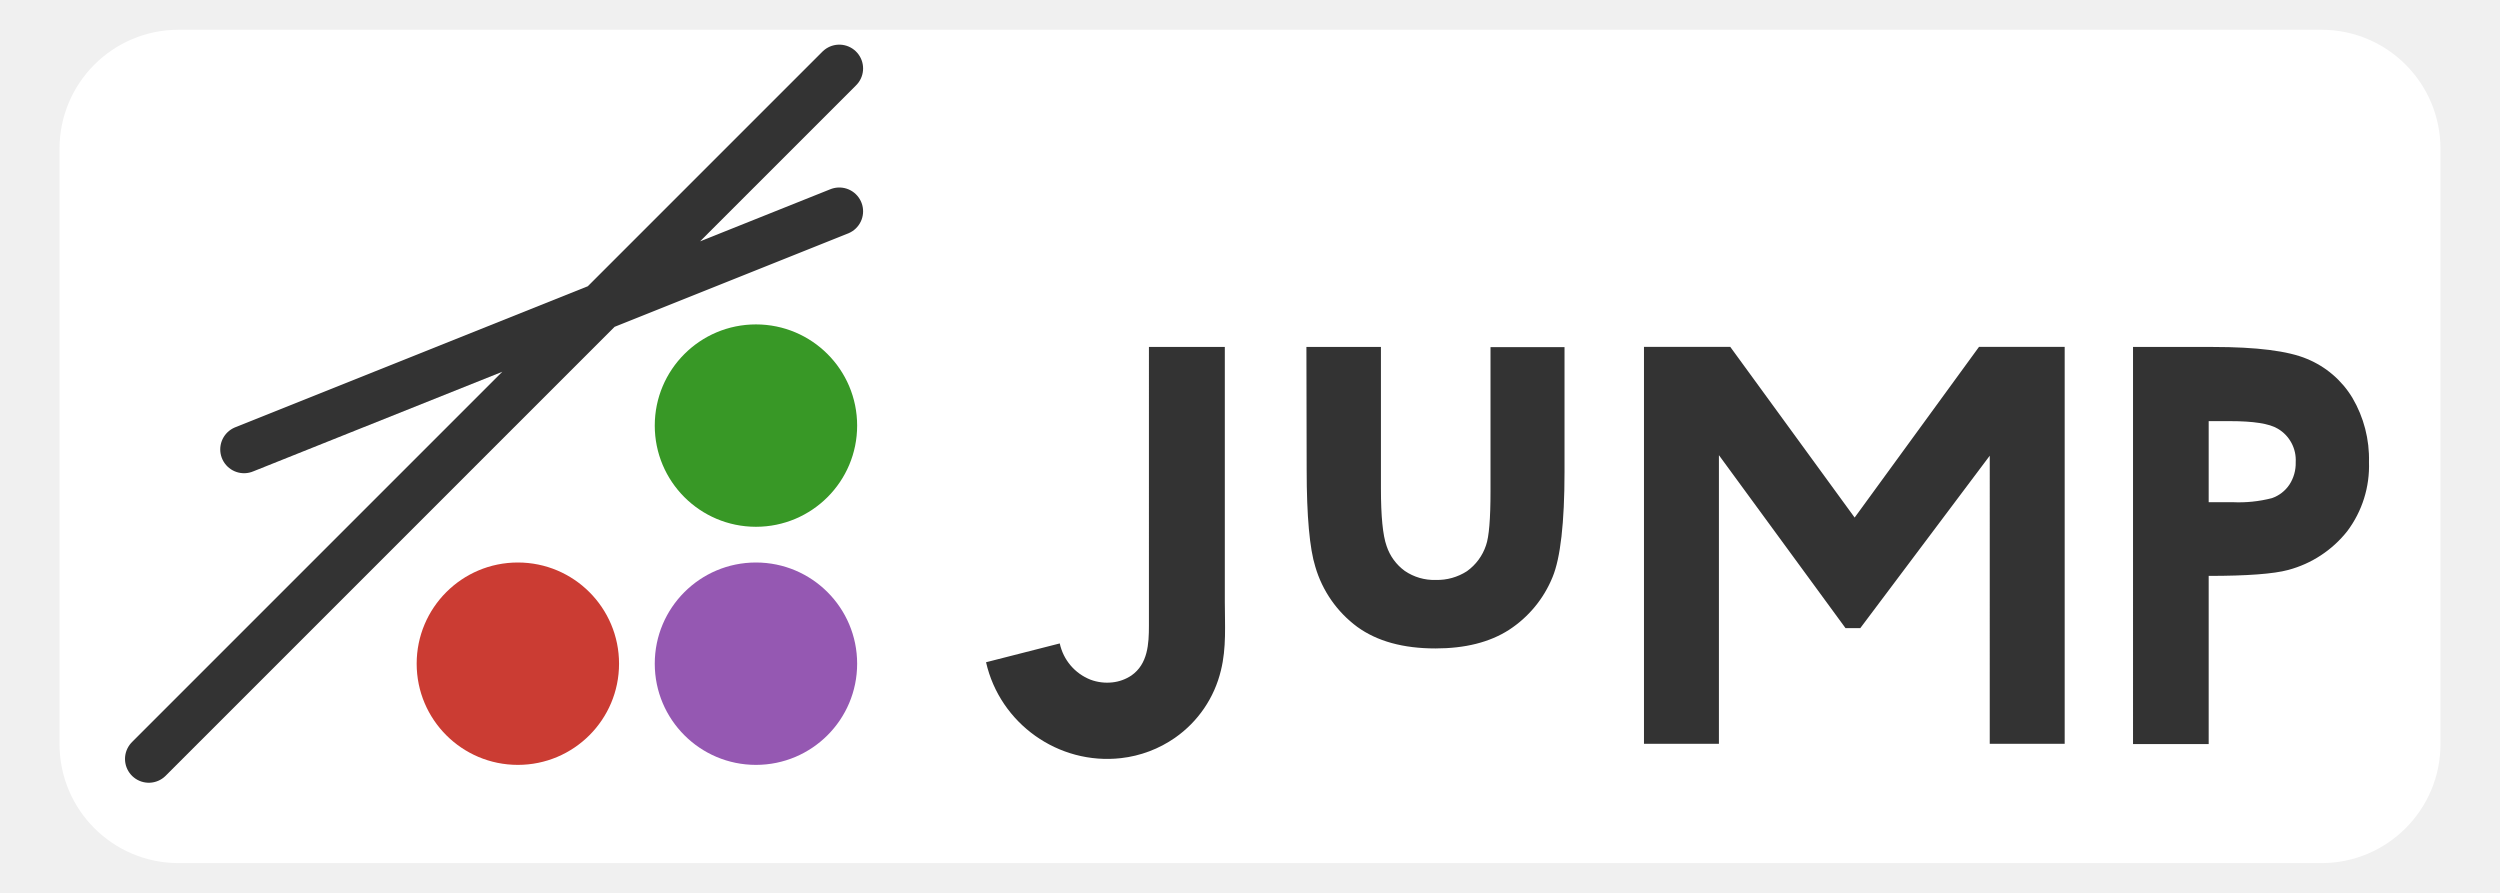
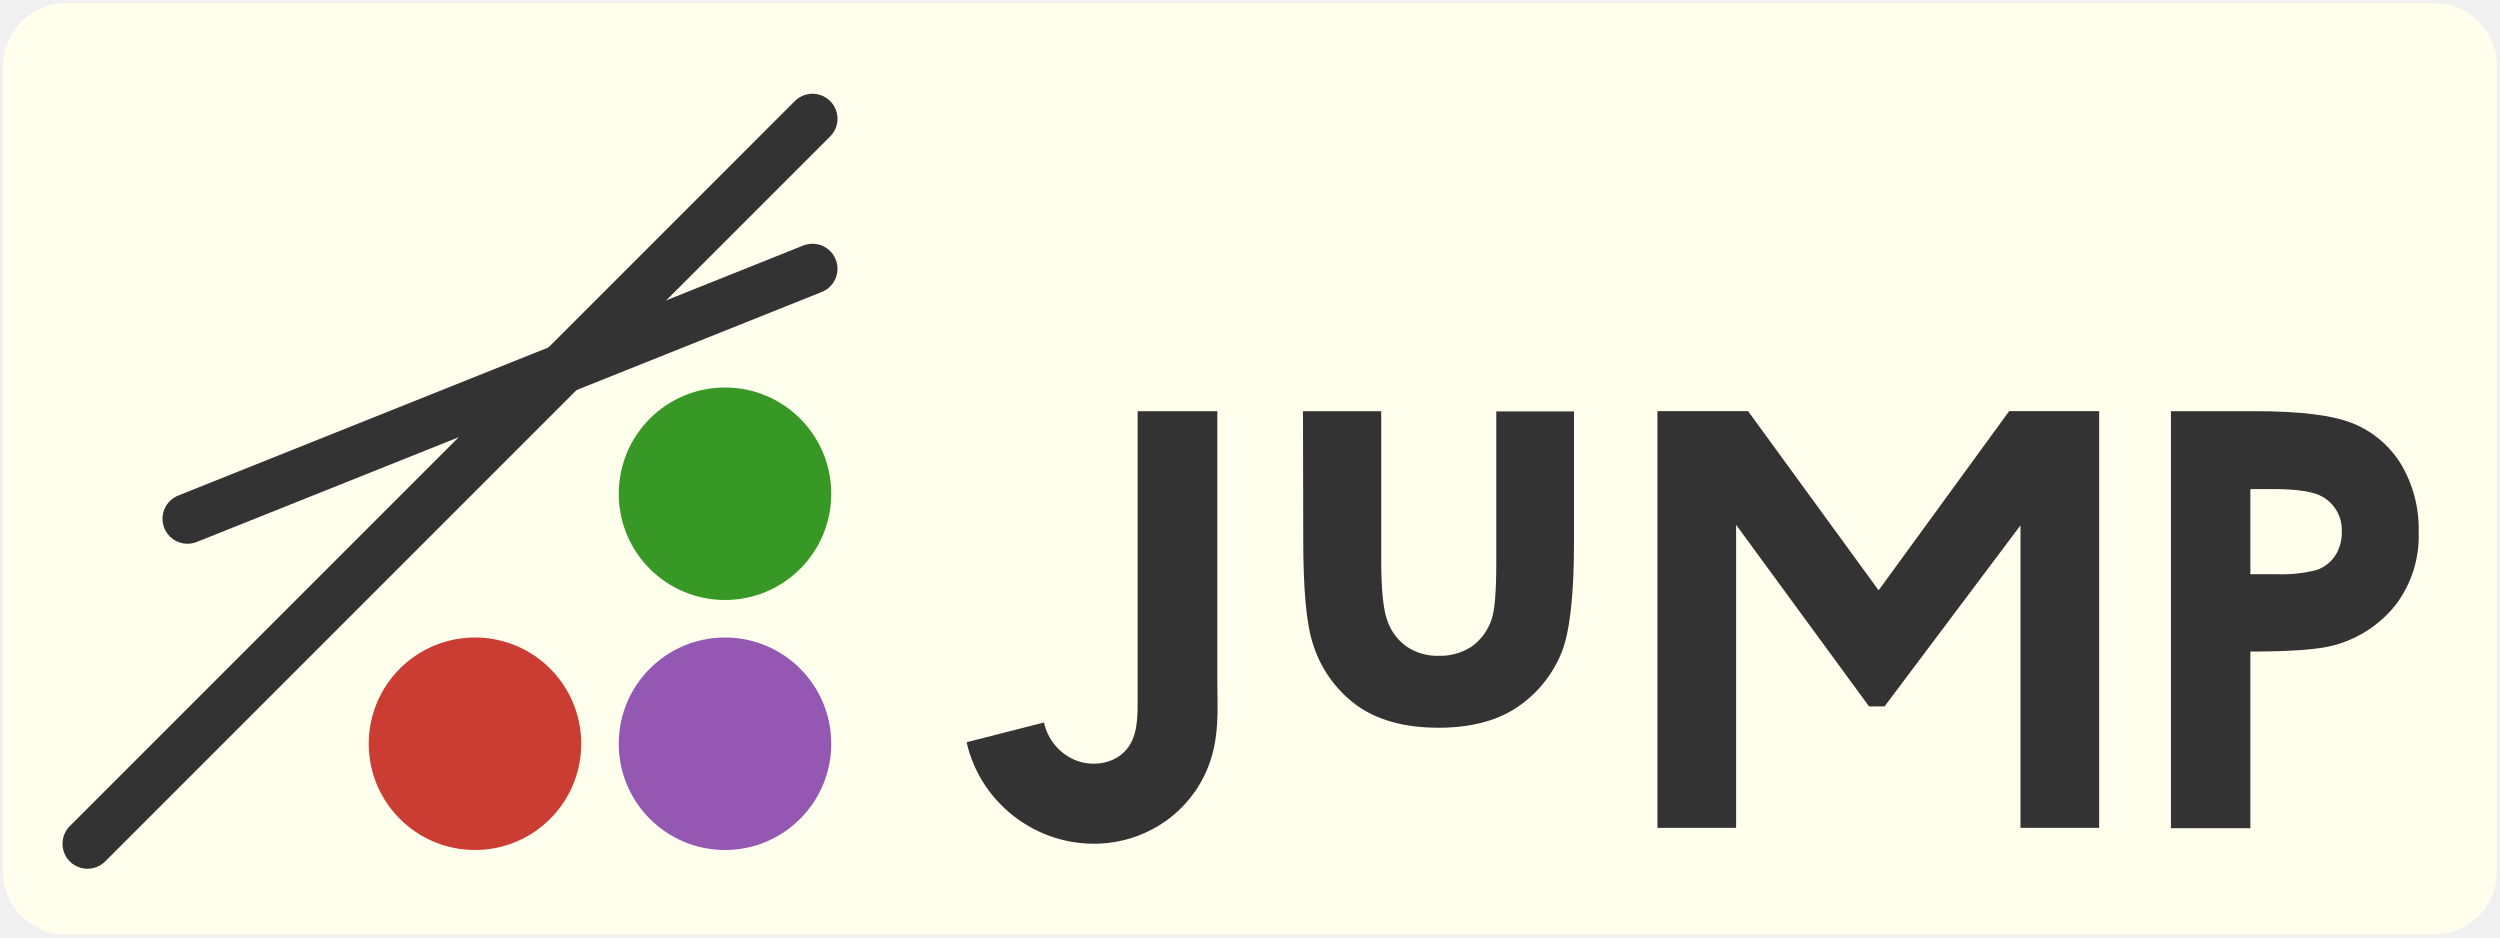
- <svg xmlns="http://www.w3.org/2000/svg" viewBox="0 0 420 150">
-   <path d="M410 75v50c0 11.047-8.953 20-20 20H30c-11.047 0-20-8.953-20-20V25c0-11.047 8.953-20 20-20h360c11.047 0 20 8.953 20 20zm0 0" fill="#fff" />
-   <path d="M41 75.5l100-40M25 127.5l116-116" fill="none" stroke-width="8" stroke-linecap="round" stroke="#333" stroke-miterlimit="10" />
-   <path d="M104 111.5c0 9.39-7.61 17-17 17s-17-7.61-17-17 7.61-17 17-17 17 7.61 17 17" fill="#cb3c33" />
-   <path d="M144 71.5c0 9.39-7.61 17-17 17s-17-7.61-17-17 7.61-17 17-17 17 7.61 17 17" fill="#389826" />
-   <path d="M144 111.5c0 9.39-7.61 17-17 17s-17-7.61-17-17 7.61-17 17-17 17 7.61 17 17" fill="#9558b2" />
-   <path d="M193.02 58.29h12.75v42.827c0 3.863.289 7.711-.653 11.5a19.252 19.252 0 01-7.719 11.332 19.73 19.73 0 01-9.07 3.418c-10.504 1.188-20.332-5.797-22.672-16.11l12.383-3.16a8.446 8.446 0 005.168 6.09c1.172.438 2.43.59 3.672.454a7.093 7.093 0 003.2-1.16c2.769-1.93 2.94-5.34 2.94-8.34zm26.457 0h12.52v23.808c0 4.613.312 7.84.952 9.632a8.445 8.445 0 003.059 4.188 8.742 8.742 0 005.199 1.512 9.192 9.192 0 005.242-1.47 8.685 8.685 0 003.2-4.343c.507-1.418.757-4.457.757-9.117V58.32h12.434v20.918c0 8.61-.692 14.52-2 17.692a19.188 19.188 0 01-7.344 8.898c-3.238 2.074-7.351 3.11-12.34 3.11-5.418 0-9.793-1.204-13.129-3.618a19.272 19.272 0 01-7.058-10.12c-.942-3-1.45-8.442-1.45-16.321zm114.8 66.67h12.59V58.278H332.47l-20.89 28.672-20.892-28.672h-14.5v66.684h12.59V76.469l21.27 29.058h2.48l21.75-28.968zm24.07-66.67h13.462c7.332 0 12.586.667 15.757 2a16.027 16.027 0 017.633 6.538 20.247 20.247 0 012.79 10.8 18.249 18.249 0 01-3.65 11.61 18.818 18.818 0 01-9.91 6.512c-2.44.664-6.898 1-13.37 1v28.258h-12.711zm12.712 26.077h4c2.23.106 4.464-.12 6.628-.68a5.817 5.817 0 002.922-2.25 6.542 6.542 0 001.07-3.789 6.109 6.109 0 00-3-5.62c-1.421-.868-4.113-1.278-8.05-1.278h-3.57zm0 0" fill="#333" />
+ <svg xmlns="http://www.w3.org/2000/svg" width="400pt" height="150pt" viewBox="0 0 400 150" version="1.1">
+   <g id="surface2086">
+     <path style=" stroke:none;fill-rule:nonzero;fill:rgb(100%,100%,93.333%);fill-opacity:1;" d="M 200 149.5 L 10.5 149.5 C 4.977 149.5 0.5 145.023 0.5 139.5 L 0.5 10.5 C 0.5 4.977 4.977 0.5 10.5 0.5 L 389.5 0.5 C 395.023 0.5 399.5 4.977 399.5 10.5 L 399.5 139.5 C 399.5 145.023 395.023 149.5 389.5 149.5 Z M 200 149.5 " />
+     <path style="fill:none;stroke-width:8;stroke-linecap:round;stroke-linejoin:miter;stroke:rgb(20%,20%,20%);stroke-opacity:1;stroke-miterlimit:10;" d="M 30 83 L 130 43 " />
+     <path style="fill:none;stroke-width:8;stroke-linecap:round;stroke-linejoin:miter;stroke:rgb(20%,20%,20%);stroke-opacity:1;stroke-miterlimit:10;" d="M 14 135 L 130 19 " />
+     <path style=" stroke:none;fill-rule:nonzero;fill:rgb(79.6%,23.5%,20%);fill-opacity:1;" d="M 93 119 C 93 128.391 85.391 136 76 136 C 66.609 136 59 128.391 59 119 C 59 109.609 66.609 102 76 102 C 85.391 102 93 109.609 93 119 " />
+     <path style=" stroke:none;fill-rule:nonzero;fill:rgb(22%,59.6%,14.9%);fill-opacity:1;" d="M 133 79 C 133 88.391 125.391 96 116 96 C 106.609 96 99 88.391 99 79 C 99 69.609 106.609 62 116 62 C 125.391 62 133 69.609 133 79 " />
+     <path style=" stroke:none;fill-rule:nonzero;fill:rgb(58.4%,34.5%,69.8%);fill-opacity:1;" d="M 133 119 C 133 128.391 125.391 136 116 136 C 106.609 136 99 128.391 99 119 C 99 109.609 106.609 102 116 102 C 125.391 102 133 109.609 133 119 " />
+     <path style=" stroke:none;fill-rule:nonzero;fill:rgb(20%,20%,20%);fill-opacity:1;" d="M 182.02 65.789 L 194.77 65.789 L 194.77 108.617 C 194.77 112.48 195.059 116.328 194.117 120.117 C 193.023 124.715 190.273 128.746 186.398 131.449 C 183.707 133.324 180.59 134.5 177.328 134.867 C 166.824 136.055 156.996 129.07 154.656 118.758 L 167.039 115.598 C 167.633 118.363 169.574 120.656 172.207 121.688 C 173.379 122.125 174.637 122.277 175.879 122.141 C 177.023 122.02 178.121 121.621 179.078 120.98 C 181.848 119.051 182.02 115.641 182.02 112.641 Z M 208.477 65.789 L 220.996 65.789 L 220.996 89.598 C 220.996 94.211 221.309 97.438 221.949 99.23 C 222.504 100.91 223.574 102.379 225.008 103.418 C 226.539 104.461 228.359 104.988 230.207 104.93 C 232.062 104.98 233.891 104.469 235.449 103.461 C 236.949 102.391 238.07 100.867 238.648 99.117 C 239.156 97.699 239.406 94.66 239.406 90 L 239.406 65.82 L 251.84 65.82 L 251.84 86.738 C 251.84 95.348 251.148 101.258 249.84 104.43 C 248.363 108.078 245.801 111.184 242.496 113.328 C 239.258 115.402 235.145 116.438 230.156 116.438 C 224.738 116.438 220.363 115.234 217.027 112.82 C 213.629 110.312 211.148 106.754 209.969 102.699 C 209.027 99.699 208.52 94.258 208.52 86.379 Z M 323.277 132.461 L 335.867 132.461 L 335.867 65.777 L 321.469 65.777 L 300.578 94.449 L 279.688 65.777 L 265.188 65.777 L 265.188 132.461 L 277.777 132.461 L 277.777 83.969 L 299.047 113.027 L 301.527 113.027 L 323.277 84.059 Z M 347.348 65.789 L 360.809 65.789 C 368.141 65.789 373.395 66.457 376.566 67.789 C 379.746 69.094 382.422 71.387 384.199 74.328 C 386.121 77.598 387.09 81.34 386.988 85.129 C 387.137 89.301 385.848 93.402 383.34 96.738 C 380.824 99.922 377.348 102.203 373.43 103.25 C 370.988 103.914 366.531 104.25 360.059 104.25 L 360.059 132.508 L 347.348 132.508 Z M 360.059 91.867 L 364.059 91.867 C 366.289 91.973 368.523 91.746 370.688 91.188 C 371.879 90.777 372.902 89.984 373.609 88.938 C 374.348 87.816 374.719 86.492 374.68 85.148 C 374.816 82.863 373.652 80.688 371.68 79.527 C 370.258 78.66 367.566 78.25 363.629 78.25 L 360.059 78.25 Z M 360.059 91.867 " />
+   </g>
</svg>
